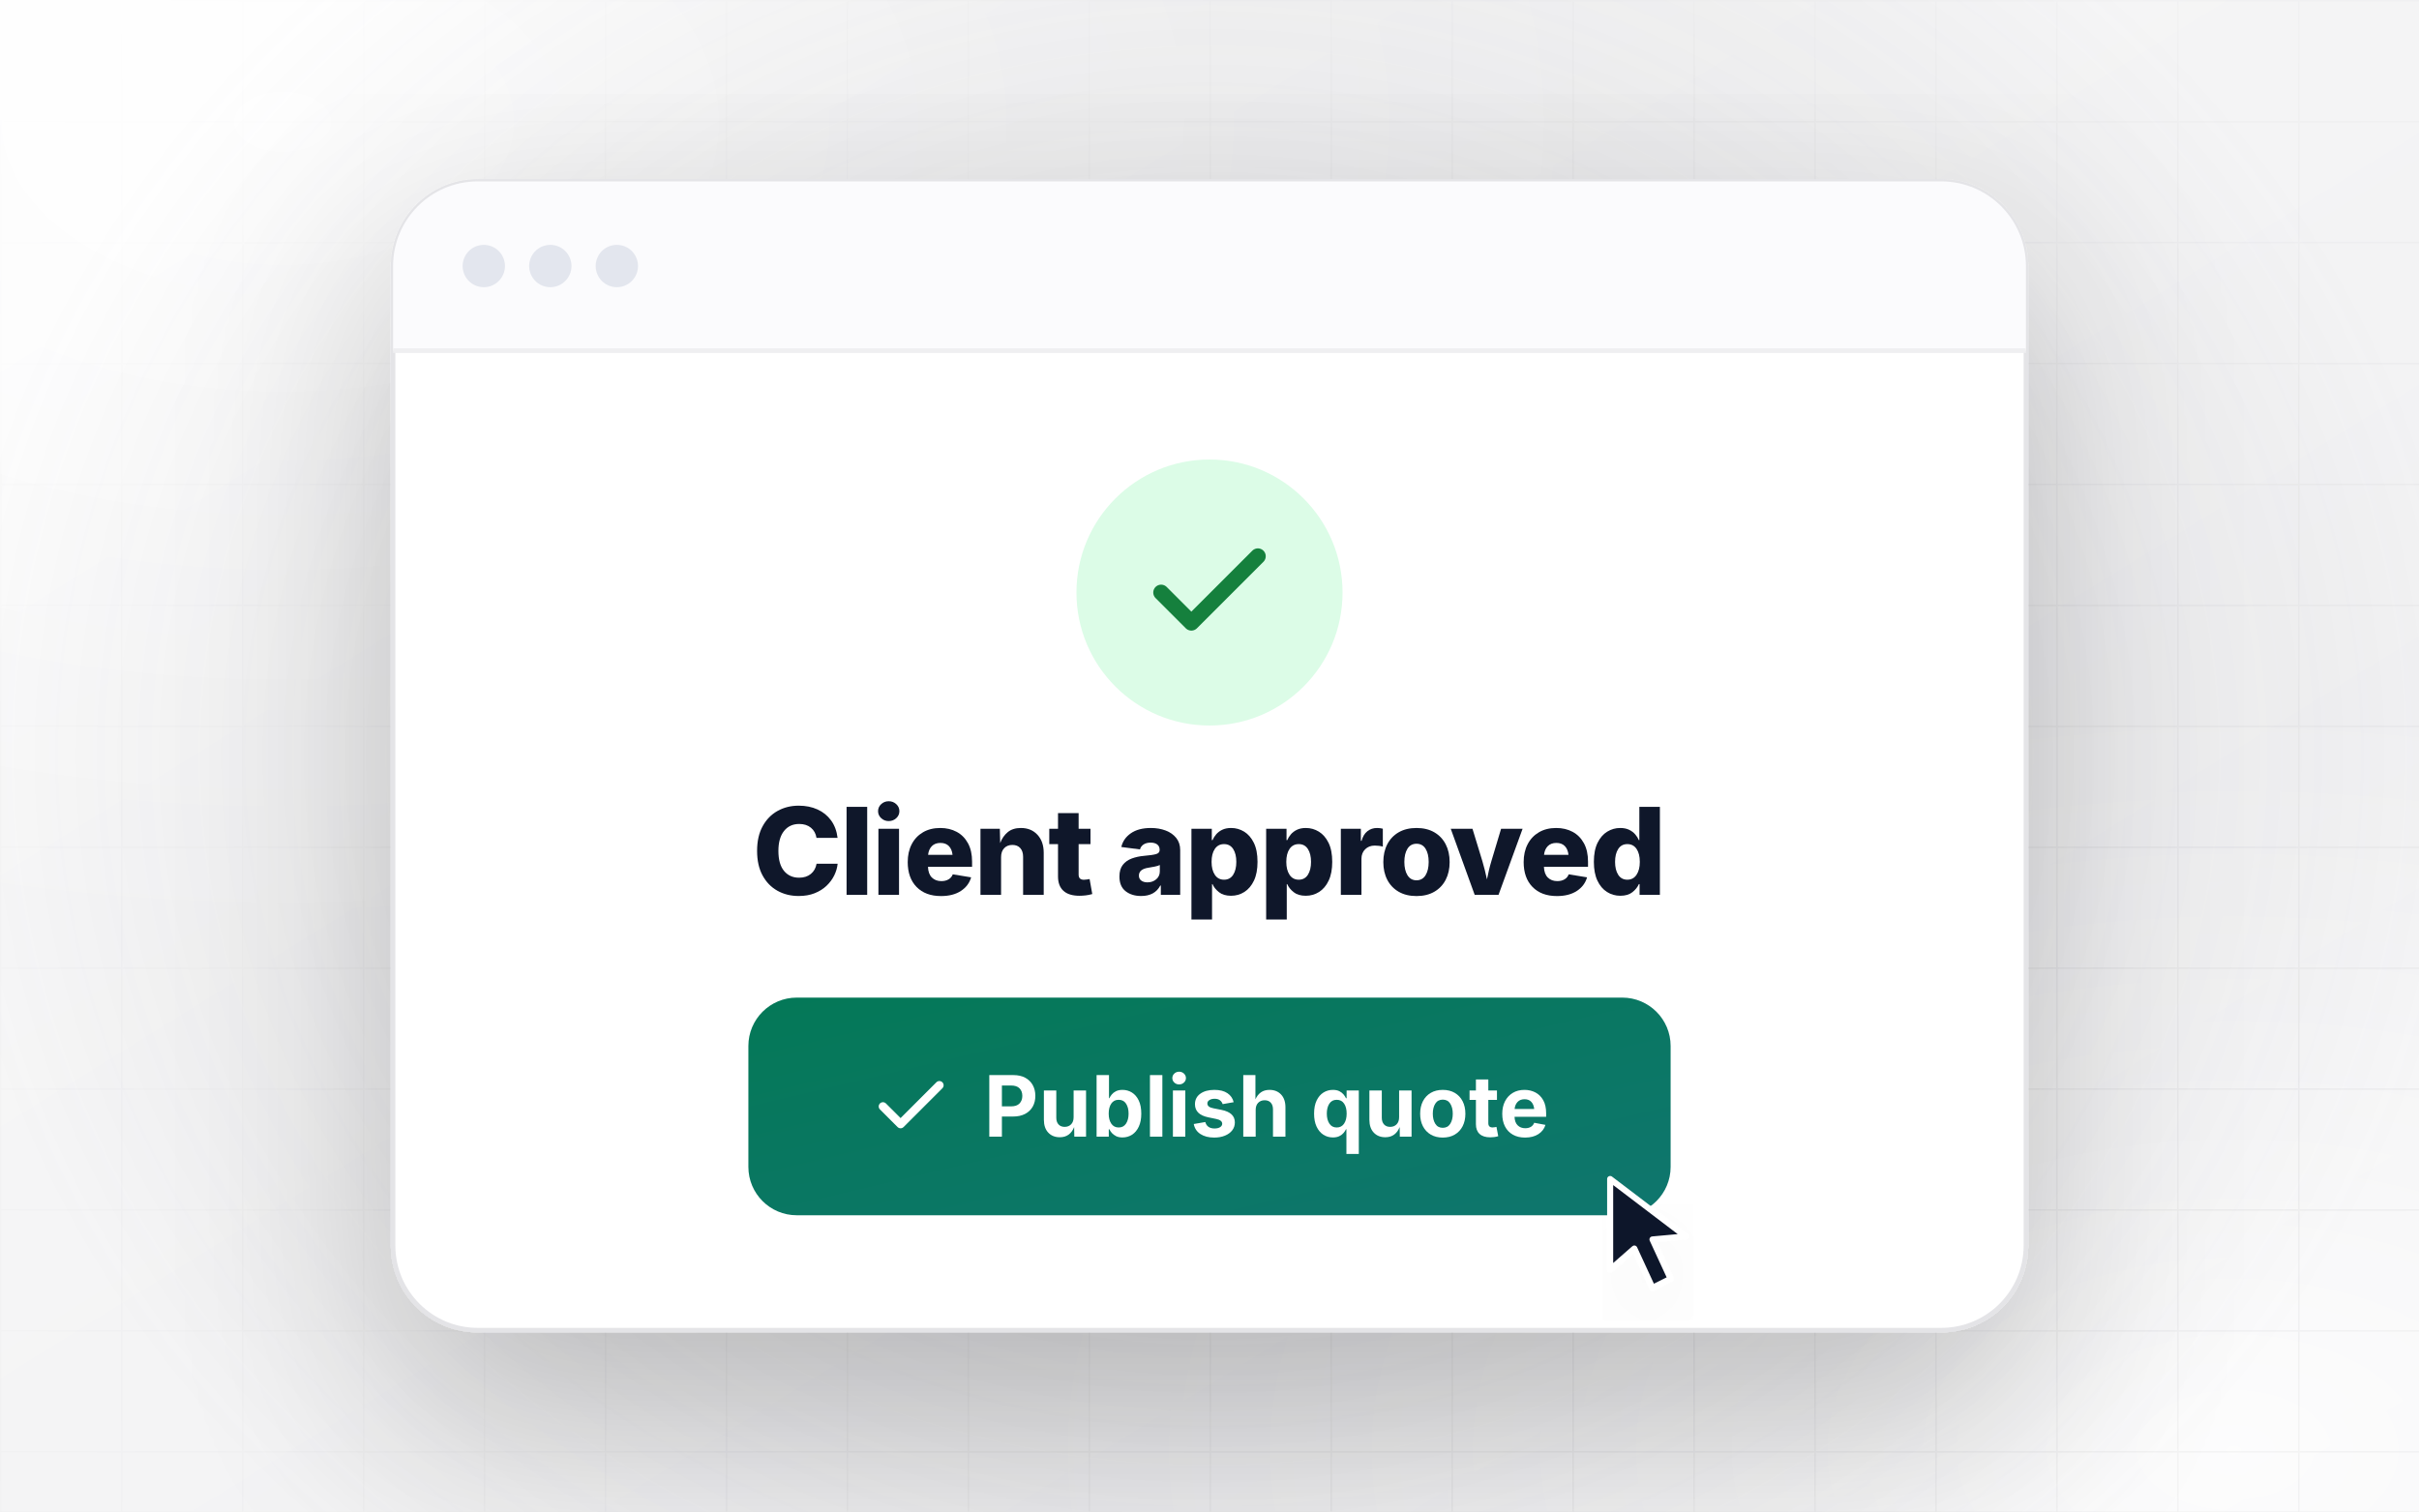
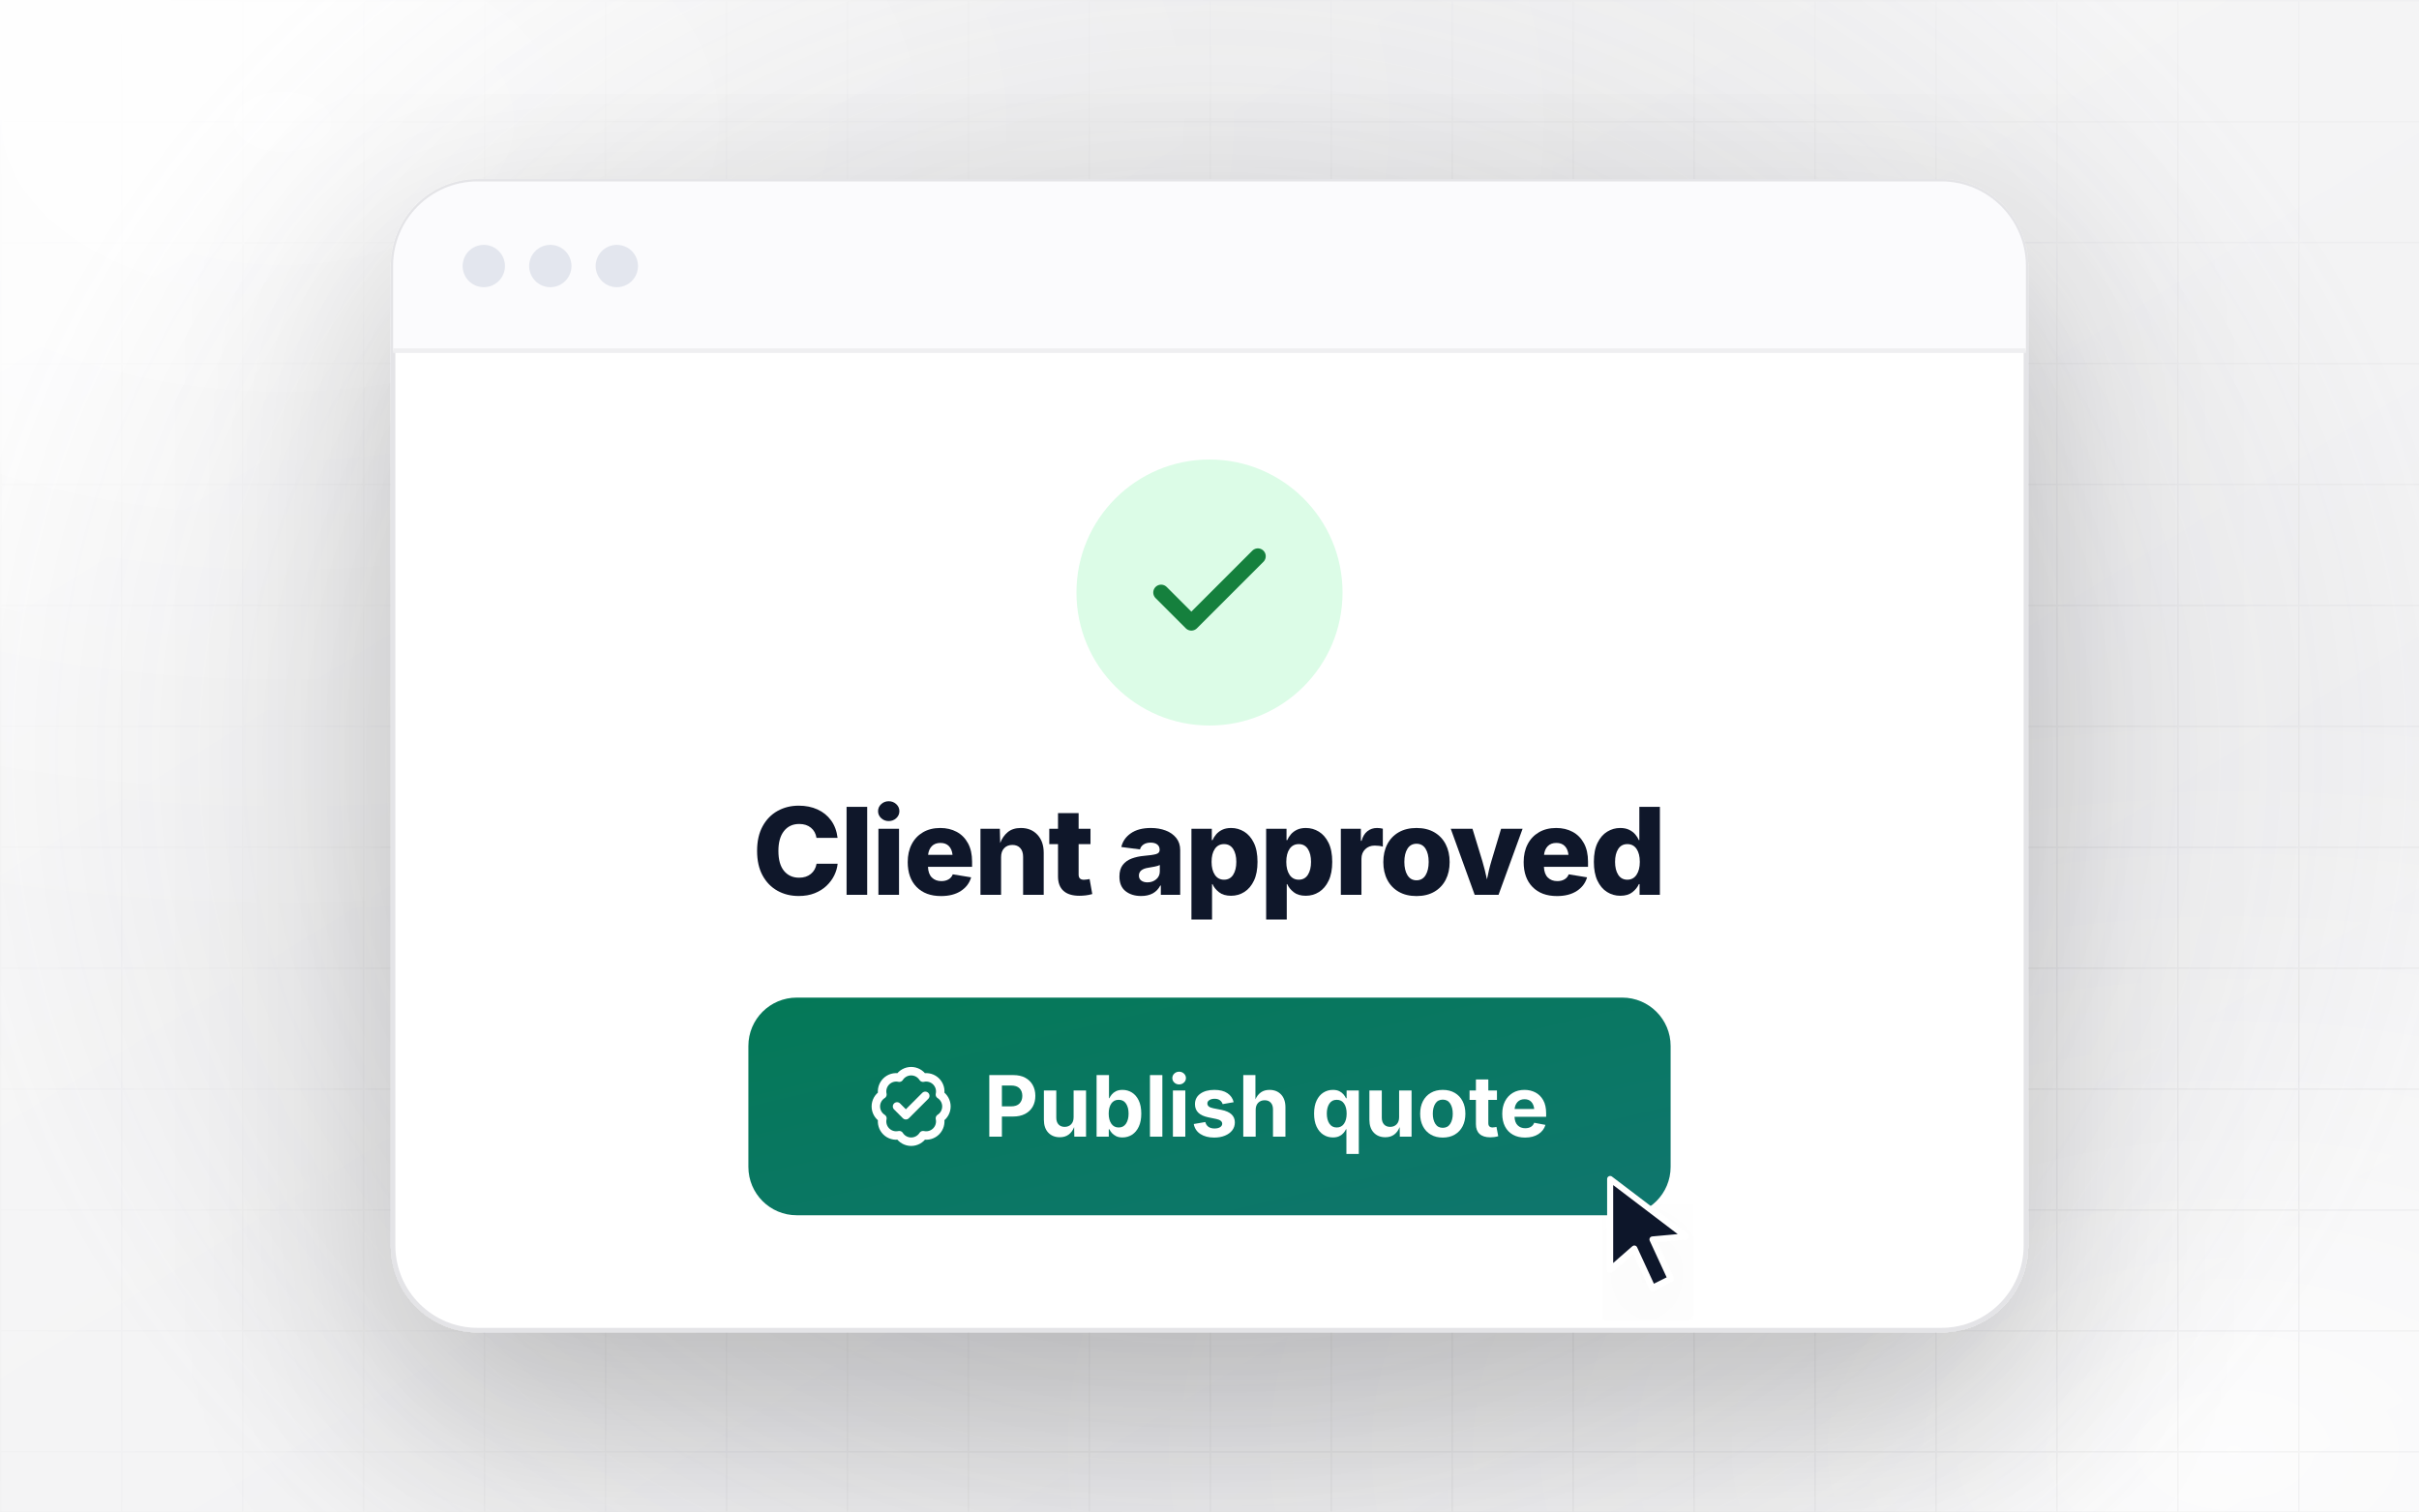
<svg xmlns="http://www.w3.org/2000/svg" xmlns:xlink="http://www.w3.org/1999/xlink" viewBox="0 0 800 500" width="800" height="500" role="img">
  <defs>
    <linearGradient id="bg" x1="0" y1="0" x2="1" y2="1">
      <stop offset="0" stop-color="#FAFAFA" />
      <stop offset="1" stop-color="#EEEEF0" />
    </linearGradient>
    <radialGradient id="glowA" cx="0.12" cy="0.08" r="0.55">
      <stop offset="0" stop-color="#FFFFFF" stop-opacity="0.95" />
      <stop offset="1" stop-color="#FFFFFF" stop-opacity="0" />
    </radialGradient>
    <radialGradient id="glowB" cx="0.92" cy="0.96" r="0.5">
      <stop offset="0" stop-color="#FFFFFF" stop-opacity="0.85" />
      <stop offset="1" stop-color="#FFFFFF" stop-opacity="0" />
    </radialGradient>
    <linearGradient id="gAcc" x1="0" y1="0" x2="1" y2="1">
      <stop offset="0" stop-color="#047857" />
      <stop offset="1" stop-color="#0F766E" />
    </linearGradient>
    <linearGradient id="gStroke" x1="0" y1="0" x2="1" y2="0">
      <stop offset="0" stop-color="#6EE7B7" />
      <stop offset="1" stop-color="#5EEAD4" />
    </linearGradient>
    <pattern id="grid" width="40" height="40" patternUnits="userSpaceOnUse">
      <path d="M40 0H0V40" fill="none" stroke="#52525B" stroke-opacity="0.07" stroke-width="1" />
    </pattern>
    <radialGradient id="fade" cx="0.5" cy="0.45" r="0.65">
      <stop offset="0" stop-color="#fff" stop-opacity="1" />
      <stop offset="1" stop-color="#fff" stop-opacity="0" />
    </radialGradient>
    <mask id="gridMask">
      <rect width="1200" height="800" fill="url(#fade)" />
    </mask>
    <filter id="e1" x="-10%" y="-10%" width="120%" height="140%">
      <feDropShadow dx="0" dy="1" stdDeviation="1.2" flood-color="#0F172A" flood-opacity="0.07" />
      <feDropShadow dx="0" dy="12" stdDeviation="18" flood-color="#18181B" flood-opacity="0.08" />
    </filter>
    <filter id="e2" x="-15%" y="-15%" width="130%" height="160%">
      <feDropShadow dx="0" dy="2" stdDeviation="3" flood-color="#0F172A" flood-opacity="0.10" />
      <feDropShadow dx="0" dy="28" stdDeviation="34" flood-color="#18181B" flood-opacity="0.20" />
    </filter>
    <radialGradient id="spot" cx="0.5" cy="0.5" r="0.5">
      <stop offset="0" stop-color="#71717A" stop-opacity="0.24" />
      <stop offset="1" stop-color="#71717A" stop-opacity="0" />
    </radialGradient>
    <path id="g800_C" d="M787 -20Q586 -20 426.5 69.0Q267 158 174.5 328.5Q82 499 82 744Q82 990 175.5 1161.0Q269 1332 429.0 1421.0Q589 1510 787 1510Q964 1510 1105.0 1446.0Q1246 1382 1335.0 1260.0Q1424 1138 1445 964H1088Q1071 1073 993.5 1136.5Q916 1200 796 1200Q632 1200 537.5 1080.5Q443 961 443 744Q443 520 538.0 405.0Q633 290 794 290Q914 290 992.0 353.5Q1070 417 1089 526H1446Q1436 426 1388.5 329.0Q1341 232 1258.0 153.0Q1175 74 1057.0 27.0Q939 -20 787 -20Z" />
    <path id="g800_l" d="M464 1490V0H115V1490Z" />
    <path id="g800_i" d="M115 0V1118H464V0ZM289 1249Q215 1249 162.0 1298.0Q109 1347 109 1417Q109 1487 162.0 1536.0Q215 1585 289 1585Q364 1585 417.0 1536.0Q470 1487 470 1417Q470 1347 417.0 1298.0Q364 1249 289 1249Z" />
    <path id="g800_e" d="M636 -21Q373 -21 222.5 132.5Q72 286 72 555Q72 727 139.5 857.0Q207 987 331.0 1059.5Q455 1132 623 1132Q780 1132 901.5 1066.5Q1023 1001 1092.5 873.5Q1162 746 1162 562V474H415Q420 353 481.5 292.5Q543 232 642 232Q712 232 763.0 261.5Q814 291 835 347L1146 296Q1104 151 971.5 65.0Q839 -21 636 -21ZM417 677H831Q821 772 769.0 825.5Q717 879 626 879Q534 879 480.5 824.5Q427 770 417 677Z" />
    <path id="g800_n" d="M464 638V0H115V1118H443L449 877Q493 993 578.0 1062.5Q663 1132 799 1132Q974 1132 1080.0 1017.0Q1186 902 1186 712V0H837V644Q837 738 789.0 791.5Q741 845 655 845Q570 845 517.0 790.5Q464 736 464 638Z" />
    <path id="g800_t" d="M718 1118V859H517V342Q517 255 606 255Q624 255 656.5 259.5Q689 264 703 267L748 13Q689 -4 634.0 -10.0Q579 -16 530 -16Q352 -16 260.0 67.5Q168 151 168 311V859H20V1118H168V1384H517V1118Z" />
    <path id="g800_a" d="M428 -20Q267 -20 163.5 62.0Q60 144 60 310Q60 434 117.0 507.0Q174 580 268.5 615.0Q363 650 476 660Q618 672 679.5 689.5Q741 707 741 759V763Q741 821 700.5 852.5Q660 884 589 884Q516 884 469.0 853.0Q422 822 408 769L92 810Q125 953 253.5 1042.5Q382 1132 592 1132Q731 1132 843.5 1089.0Q956 1046 1022.5 962.5Q1089 879 1089 759V0H761V157H752Q659 -20 428 -20ZM534 211Q622 211 683.0 263.0Q744 315 744 398V505Q714 489 657.0 478.0Q600 467 551 459Q390 435 390 326Q390 270 430.5 240.5Q471 211 534 211Z" />
    <path id="g800_p" d="M115 -418V1118H460V926H472Q493 976 533.0 1023.5Q573 1071 636.0 1101.5Q699 1132 788 1132Q906 1132 1007.5 1070.0Q1109 1008 1171.5 881.0Q1234 754 1234 558Q1234 368 1173.5 240.5Q1113 113 1011.5 48.5Q910 -16 786 -16Q658 -16 581.5 44.5Q505 105 472 181H464V-418ZM667 256Q768 256 821.5 339.0Q875 422 875 558Q875 694 821.5 776.5Q768 859 667 859Q567 859 511.5 778.0Q456 697 456 558Q456 421 511.5 338.5Q567 256 667 256Z" />
    <path id="g800_r" d="M115 0V1118H454V914H466Q496 1024 565.5 1078.0Q635 1132 727 1132Q778 1132 826 1120V816Q801 825 760.5 829.5Q720 834 688 834Q591 834 527.5 772.0Q464 710 464 610V0Z" />
    <path id="g800_o" d="M634 -21Q459 -21 333.0 51.5Q207 124 139.5 253.5Q72 383 72 555Q72 727 139.5 857.0Q207 987 333.0 1059.5Q459 1132 634 1132Q809 1132 934.5 1059.5Q1060 987 1127.5 857.0Q1195 727 1195 555Q1195 383 1127.5 253.5Q1060 124 934.5 51.5Q809 -21 634 -21ZM634 246Q734 246 787.0 331.5Q840 417 840 557Q840 697 787.0 781.0Q734 865 634 865Q534 865 481.0 781.0Q428 697 428 557Q428 417 481.0 331.5Q534 246 634 246Z" />
    <path id="g800_v" d="M427 0 22 1118H390L557 571Q580 496 598.5 419.0Q617 342 635 261Q651 342 669.0 418.5Q687 495 710 571L874 1118H1238L831 0Z" />
    <path id="g800_d" d="M520 -16Q396 -16 294.0 48.5Q192 113 132.0 240.5Q72 368 72 558Q72 754 134.5 881.0Q197 1008 298.5 1070.0Q400 1132 517 1132Q606 1132 669.0 1101.5Q732 1071 772.5 1023.5Q813 976 834 926H842V1490H1190V0H846V181H834Q801 105 724.5 44.5Q648 -16 520 -16ZM639 256Q738 256 794.0 338.5Q850 421 850 558Q850 697 794.5 778.0Q739 859 639 859Q538 859 484.5 776.5Q431 694 431 558Q431 422 484.5 339.0Q538 256 639 256Z" />
    <path id="g700_P" d="M135 0V1490H716Q886 1490 1005.0 1425.5Q1124 1361 1186.5 1247.5Q1249 1134 1249 987Q1249 839 1185.5 726.5Q1122 614 1001.0 550.5Q880 487 709 487H440V0ZM440 733H660Q800 733 867.0 804.0Q934 875 934 987Q934 1100 867.0 1169.0Q800 1238 659 1238H440Z" />
    <path id="g700_u" d="M513 -14Q339 -14 233.5 98.0Q128 210 128 407V1118H428V459Q428 355 482.0 296.0Q536 237 630 237Q726 237 786.5 298.5Q847 360 847 471V1118H1148V0H864L860 232Q813 113 726.5 49.5Q640 -14 513 -14Z" />
    <path id="g700_b" d="M754 -19Q663 -19 600.0 12.0Q537 43 497.5 88.5Q458 134 437 179H423V0H128V1490H428V930H437Q457 974 495.5 1021.0Q534 1068 597.5 1100.0Q661 1132 756 1132Q880 1132 983.0 1068.0Q1086 1004 1147.5 876.0Q1209 748 1209 557Q1209 371 1149.0 242.5Q1089 114 986.0 47.5Q883 -19 754 -19ZM662 222Q779 222 840.5 316.0Q902 410 902 558Q902 705 841.0 798.5Q780 892 662 892Q546 892 483.5 801.0Q421 710 421 558Q421 406 484.0 314.0Q547 222 662 222Z" />
    <path id="g700_l" d="M428 1490V0H128V1490Z" />
    <path id="g700_i" d="M128 0V1118H428V0ZM278 1264Q210 1264 162.0 1309.0Q114 1354 114 1418Q114 1482 162.0 1527.0Q210 1572 278 1572Q346 1572 394.5 1527.0Q443 1482 443 1418Q443 1354 394.5 1309.0Q346 1264 278 1264Z" />
    <path id="g700_s" d="M572 -22Q370 -22 238.5 64.0Q107 150 78 306L357 354Q400 198 581 198Q667 198 716.5 230.5Q766 263 766 313Q766 398 622 428L429 468Q107 534 107 785Q107 946 236.0 1039.0Q365 1132 577 1132Q776 1132 894.0 1051.0Q1012 970 1043 834L777 787Q759 844 711.0 880.5Q663 917 581 917Q507 917 457.0 885.5Q407 854 407 804Q407 762 439.5 732.5Q472 703 551 687L752 647Q1072 582 1072 345Q1072 235 1008.0 152.5Q944 70 831.0 24.0Q718 -22 572 -22Z" />
    <path id="g700_h" d="M428 647V0H128V1490H422V904Q471 1013 555.0 1072.5Q639 1132 763 1132Q937 1132 1042.5 1020.0Q1148 908 1148 711V0H847V659Q847 763 793.5 822.0Q740 881 645 881Q549 881 488.5 819.5Q428 758 428 647Z" />
    <path id="g700_q" d="M1163 -418H863V179H853Q832 134 793.0 88.5Q754 43 691.0 12.0Q628 -19 537 -19Q408 -19 305.0 47.5Q202 114 141.5 242.5Q81 371 81 557Q81 748 143.0 876.0Q205 1004 308.0 1068.0Q411 1132 535 1132Q630 1132 693.0 1100.0Q756 1068 794.5 1021.0Q833 974 853 930H868V1118H1163ZM629 222Q743 222 806.0 314.0Q869 406 869 558Q869 710 806.5 801.0Q744 892 629 892Q511 892 450.0 798.5Q389 705 389 558Q389 410 450.5 316.0Q512 222 629 222Z" />
    <path id="g700_o" d="M628 -22Q460 -22 337.0 50.5Q214 123 147.5 252.5Q81 382 81 554Q81 727 147.5 857.0Q214 987 337.0 1059.5Q460 1132 628 1132Q796 1132 919.0 1059.5Q1042 987 1108.5 857.0Q1175 727 1175 554Q1175 382 1108.5 252.5Q1042 123 919.0 50.5Q796 -22 628 -22ZM628 214Q748 214 809.0 311.0Q870 408 870 555Q870 703 809.0 799.5Q748 896 628 896Q508 896 447.5 799.5Q387 703 387 555Q387 408 447.5 311.0Q508 214 628 214Z" />
    <path id="g700_t" d="M683 1118V889H474V327Q474 223 576 223Q593 223 623.5 227.5Q654 232 671 236L714 11Q664 -4 614.5 -10.0Q565 -16 520 -16Q352 -16 263.0 65.5Q174 147 174 301V889H20V1118H174V1384H474V1118Z" />
    <path id="g700_e" d="M633 -22Q462 -22 338.0 48.0Q214 118 147.5 247.0Q81 376 81 553Q81 726 147.5 856.0Q214 986 334.5 1059.0Q455 1132 618 1132Q764 1132 883.0 1070.0Q1002 1008 1072.5 882.0Q1143 756 1143 565V481H378Q383 344 454.0 274.0Q525 204 638 204Q717 204 773.5 237.5Q830 271 854 336L1126 285Q1085 146 956.5 62.0Q828 -22 633 -22ZM380 669H854Q843 778 784.0 842.0Q725 906 621 906Q513 906 451.0 839.5Q389 773 380 669Z" />
  </defs>
  <style>
.pulse{transform-box:fill-box;transform-origin:center;animation:pulse 2.4s cubic-bezier(.2,.7,.3,1) infinite}
@keyframes pulse{0%{transform:scale(1);opacity:.30}75%{transform:scale(2.1);opacity:0}100%{transform:scale(2.1);opacity:0}}
.caret{animation:blink 1.1s steps(1) infinite}
@keyframes blink{0%,55%{opacity:1}56%,100%{opacity:0}}
.press{transform-box:fill-box;transform-origin:0 0;animation:press 3.2s ease-in-out infinite}
@keyframes press{0%,58%,100%{transform:translate(0,0) scale(1)}66%{transform:translate(1.5px,2px) scale(.9)}74%{transform:translate(0,0) scale(1)}}
.ripple{transform-box:fill-box;transform-origin:center;opacity:0;animation:ripple 3.2s ease-out infinite}
@keyframes ripple{0%,62%{opacity:0;transform:scale(.4)}68%{opacity:.5}100%{opacity:0;transform:scale(2.4)}}
.sweep{animation:sweep 4.8s cubic-bezier(.45,0,.2,1) infinite}
@keyframes sweep{0%{transform:translateY(-470px);opacity:0}8%{opacity:1}72%{transform:translateY(0);opacity:1}100%{transform:translateY(0);opacity:1}}
.ring{transform-box:fill-box;transform-origin:50% 12%;animation:ring 4s ease-in-out infinite}
@keyframes ring{0%,70%,100%{transform:rotate(0)}74%{transform:rotate(14deg)}78%{transform:rotate(-12deg)}82%{transform:rotate(8deg)}86%{transform:rotate(-4deg)}90%{transform:rotate(0)}}
.glow{animation:glow 2.6s ease-in-out infinite}
@keyframes glow{0%,100%{opacity:1}50%{opacity:.45}}
.float{animation:float 6s ease-in-out infinite}
@keyframes float{0%,100%{transform:translateY(0)}50%{transform:translateY(-6px)}}
@media (prefers-reduced-motion: reduce){*{animation:none!important}}
</style>
  <rect width="800" height="500" fill="url(#bg)" />
  <rect width="800" height="500" fill="url(#glowA)" />
  <rect width="800" height="500" fill="url(#glowB)" />
  <rect width="800" height="500" fill="url(#grid)" mask="url(#gridMask)" />
  <ellipse cx="400.0" cy="250.0" rx="421.2" ry="361.0" fill="url(#spot)" />
  <rect x="130" y="60" width="540" height="380" rx="28" fill="#fff" stroke="#E4E4E7" stroke-width="1.5" filter="url(#e2)" />
  <path d="M130 116 V88 a28 28 0 0 1 28 -28 H642 a28 28 0 0 1 28 28 V116 Z" fill="#FBFBFD" />
  <line x1="130" y1="116" x2="670" y2="116" stroke="#EFEFF1" stroke-width="1.5" />
  <circle cx="160" cy="88" r="7" fill="#E3E6EE" />
  <circle cx="182" cy="88" r="7" fill="#E3E6EE" />
  <circle cx="204" cy="88" r="7" fill="#E3E6EE" />
  <circle cx="400.0" cy="196" r="44" fill="#DCFCE7" />
  <g transform="translate(376.0 172) scale(2)" fill="none" stroke="#15803D" stroke-width="2.6" stroke-linecap="round" stroke-linejoin="round">
    <path d="M20 6 9 17l-5-5" />
  </g>
  <g>
    <use href="#g800_C" xlink:href="#g800_C" transform="translate(248.78 296.00) scale(0.01953 -0.01953)" fill="#0F172A" />
    <use href="#g800_l" xlink:href="#g800_l" transform="translate(277.73 296.00) scale(0.01953 -0.01953)" fill="#0F172A" />
    <use href="#g800_i" xlink:href="#g800_i" transform="translate(288.26 296.00) scale(0.01953 -0.01953)" fill="#0F172A" />
    <use href="#g800_e" xlink:href="#g800_e" transform="translate(298.79 296.00) scale(0.01953 -0.01953)" fill="#0F172A" />
    <use href="#g800_n" xlink:href="#g800_n" transform="translate(322.01 296.00) scale(0.01953 -0.01953)" fill="#0F172A" />
    <use href="#g800_t" xlink:href="#g800_t" transform="translate(346.62 296.00) scale(0.01953 -0.01953)" fill="#0F172A" />
    <use href="#g800_a" xlink:href="#g800_a" transform="translate(369.04 296.00) scale(0.01953 -0.01953)" fill="#0F172A" />
    <use href="#g800_p" xlink:href="#g800_p" transform="translate(391.78 296.00) scale(0.01953 -0.01953)" fill="#0F172A" />
    <use href="#g800_p" xlink:href="#g800_p" transform="translate(416.49 296.00) scale(0.01953 -0.01953)" fill="#0F172A" />
    <use href="#g800_r" xlink:href="#g800_r" transform="translate(441.19 296.00) scale(0.01953 -0.01953)" fill="#0F172A" />
    <use href="#g800_o" xlink:href="#g800_o" transform="translate(456.08 296.00) scale(0.01953 -0.01953)" fill="#0F172A" />
    <use href="#g800_v" xlink:href="#g800_v" transform="translate(479.36 296.00) scale(0.01953 -0.01953)" fill="#0F172A" />
    <use href="#g800_e" xlink:href="#g800_e" transform="translate(502.49 296.00) scale(0.01953 -0.01953)" fill="#0F172A" />
    <use href="#g800_d" xlink:href="#g800_d" transform="translate(525.71 296.00) scale(0.01953 -0.01953)" fill="#0F172A" />
  </g>
  <rect x="247.5" y="330" width="305" height="72" rx="16" fill="url(#gAcc)" />
  <g transform="translate(287.334 352.0) scale(1.1667)" fill="none" stroke="#fff" stroke-width="2.4" stroke-linecap="round" stroke-linejoin="round">
-     <path d="M20 6 9 17l-5-5" />
+     <path d="M3.85 8.62a4 4 0 0 1 4.78-4.77 4 4 0 0 1 6.74 0 4 4 0 0 1 4.78 4.78 4 4 0 0 1 0 6.74 4 4 0 0 1-4.77 4.78 4 4 0 0 1-6.75 0 4 4 0 0 1-4.78-4.77 4 4 0 0 1 0-6.76Z" />
+     <path d="m16 9-5.5 5.5L8 12" />
  </g>
  <g>
    <use href="#g700_P" xlink:href="#g700_P" transform="translate(325.33 376.00) scale(0.01367 -0.01367)" fill="#fff" />
    <use href="#g700_u" xlink:href="#g700_u" transform="translate(343.48 376.00) scale(0.01367 -0.01367)" fill="#fff" />
    <use href="#g700_b" xlink:href="#g700_b" transform="translate(360.91 376.00) scale(0.01367 -0.01367)" fill="#fff" />
    <use href="#g700_l" xlink:href="#g700_l" transform="translate(378.56 376.00) scale(0.01367 -0.01367)" fill="#fff" />
    <use href="#g700_i" xlink:href="#g700_i" transform="translate(386.15 376.00) scale(0.01367 -0.01367)" fill="#fff" />
    <use href="#g700_s" xlink:href="#g700_s" transform="translate(393.73 376.00) scale(0.01367 -0.01367)" fill="#fff" />
    <use href="#g700_h" xlink:href="#g700_h" transform="translate(409.42 376.00) scale(0.01367 -0.01367)" fill="#fff" />
    <use href="#g700_q" xlink:href="#g700_q" transform="translate(433.48 376.00) scale(0.01367 -0.01367)" fill="#fff" />
    <use href="#g700_u" xlink:href="#g700_u" transform="translate(451.13 376.00) scale(0.01367 -0.01367)" fill="#fff" />
    <use href="#g700_o" xlink:href="#g700_o" transform="translate(468.56 376.00) scale(0.01367 -0.01367)" fill="#fff" />
    <use href="#g700_t" xlink:href="#g700_t" transform="translate(485.73 376.00) scale(0.01367 -0.01367)" fill="#fff" />
    <use href="#g700_e" xlink:href="#g700_e" transform="translate(495.71 376.00) scale(0.01367 -0.01367)" fill="#fff" />
  </g>
  <circle class="ripple" cx="532.5" cy="390" r="14" fill="#047857" />
  <g class="press">
    <g filter="url(#e1)">
      <path d="M532.5 390 l0 30 l8 -7 l6 13 l6 -3 l-6 -13 l11 -1 z" fill="#0F172A" stroke="#fff" stroke-width="2" stroke-linejoin="round" />
    </g>
  </g>
</svg>
